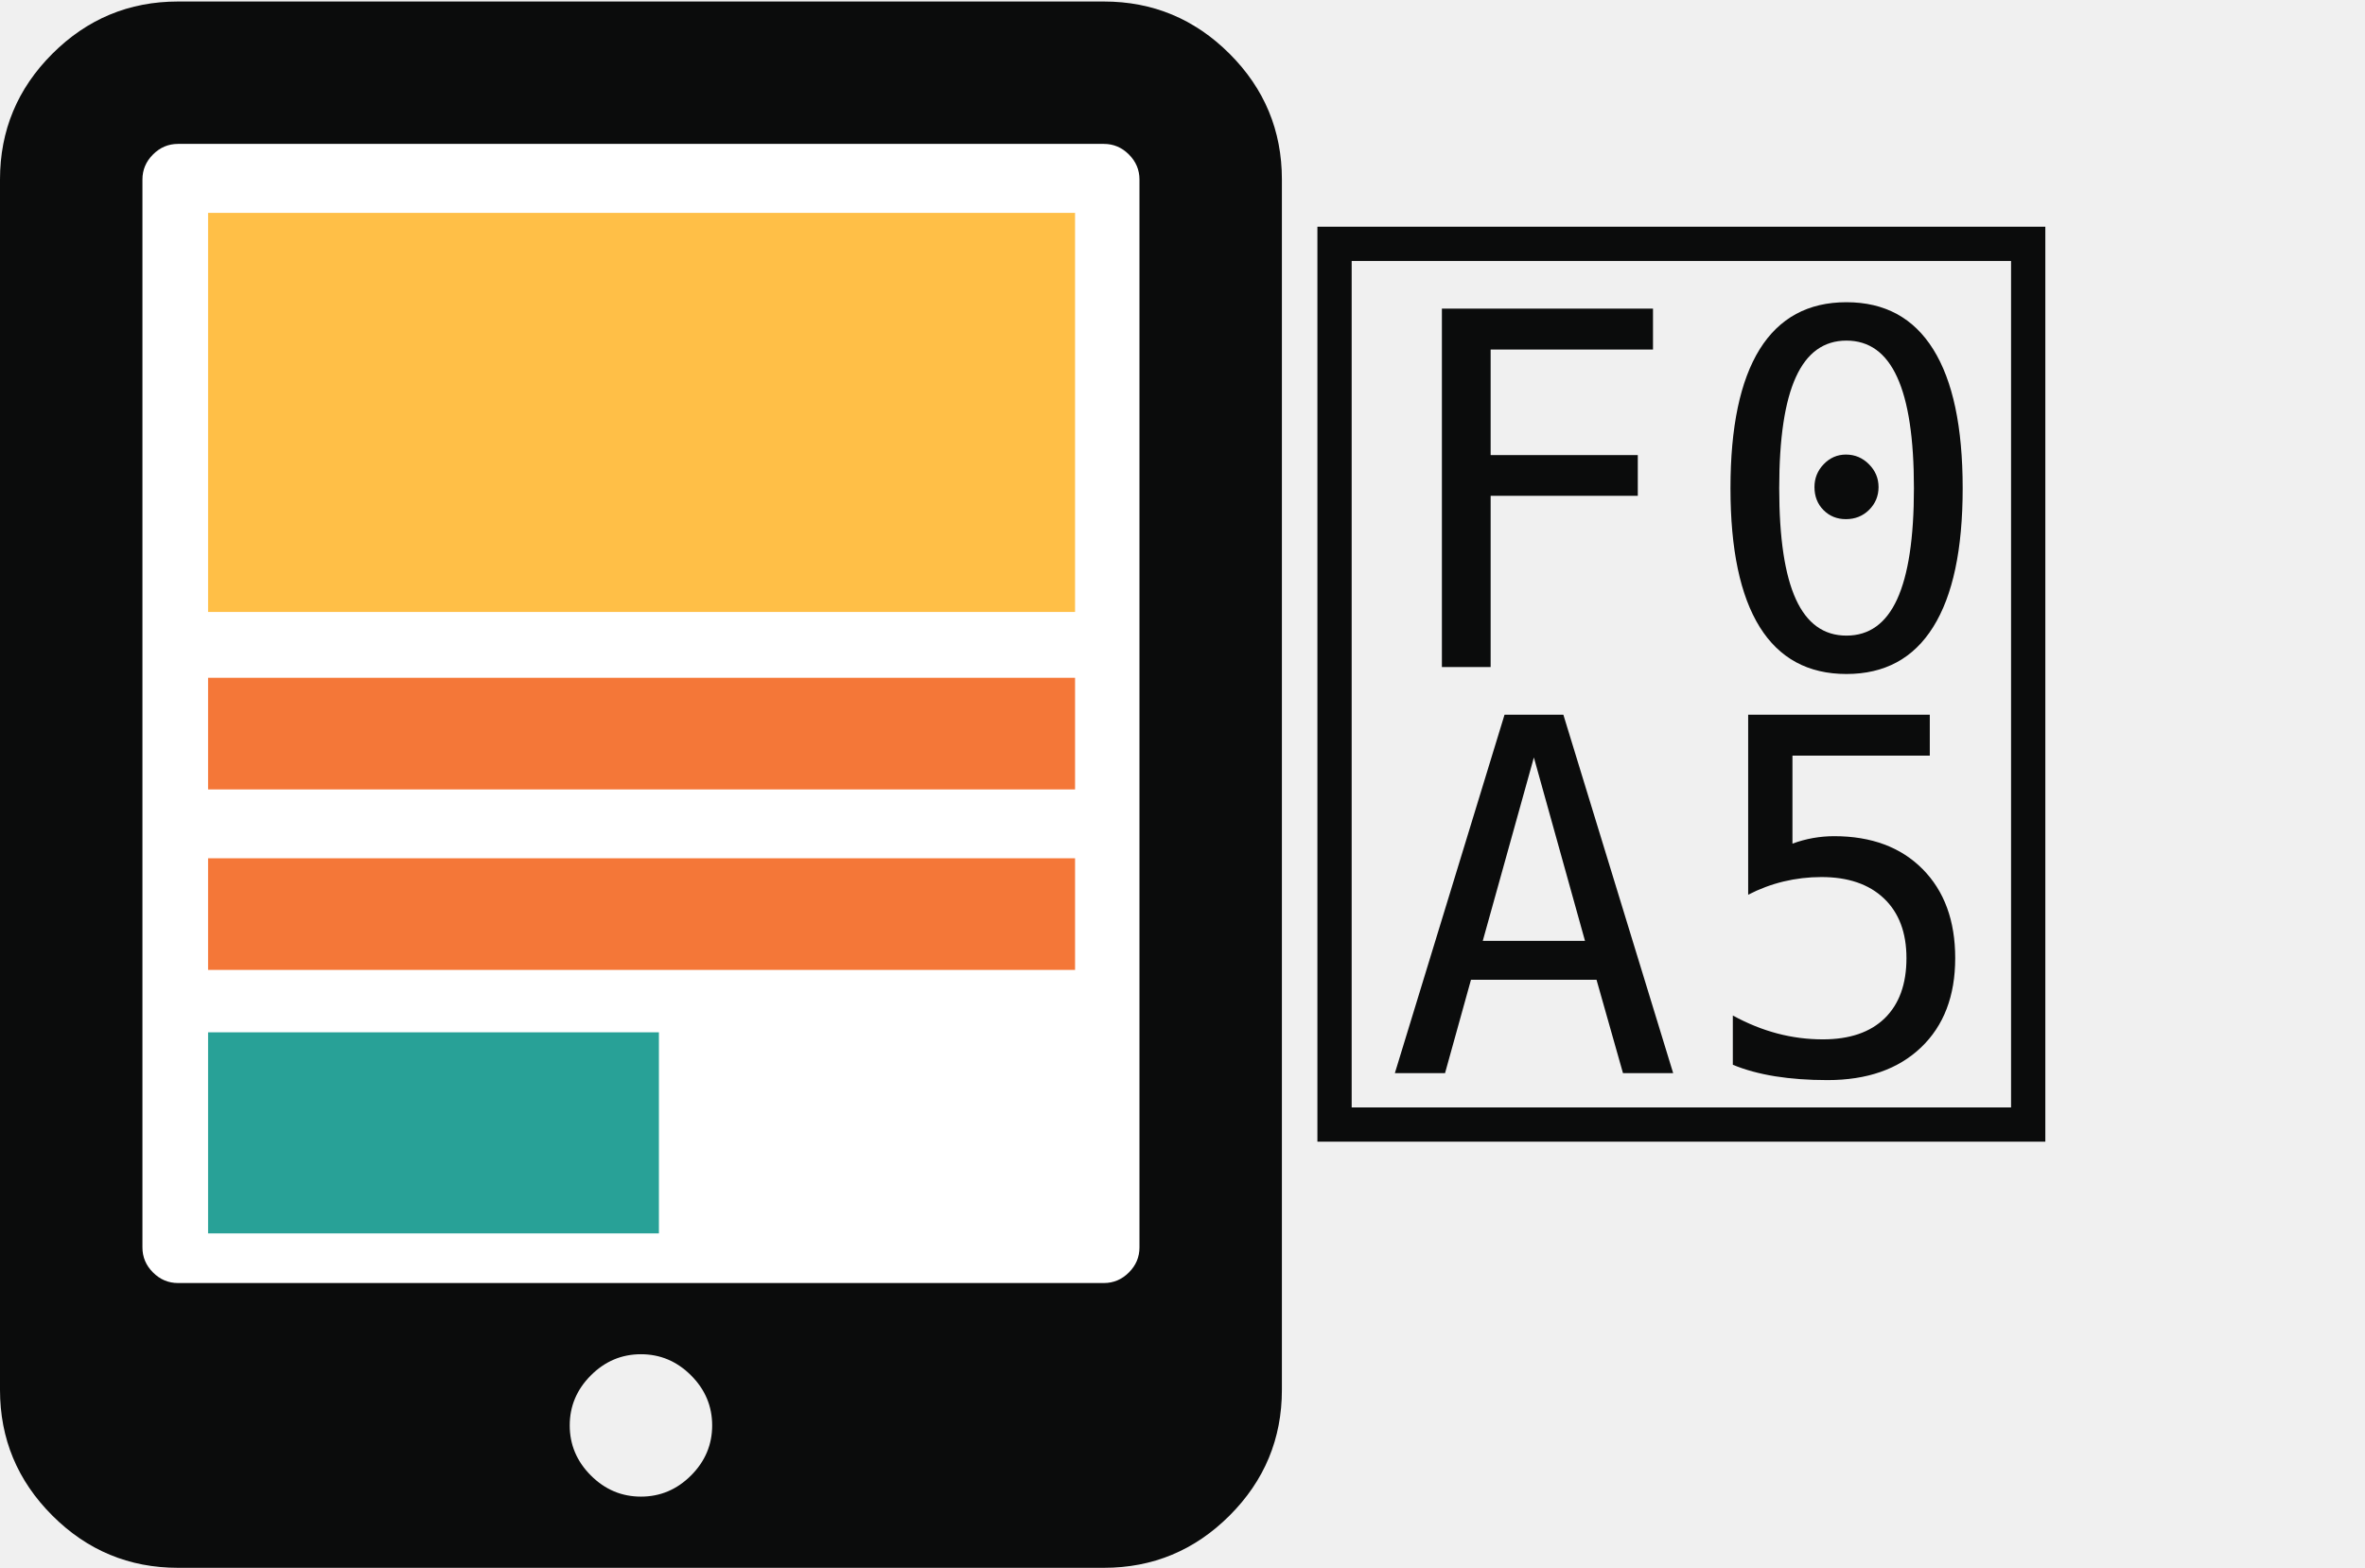
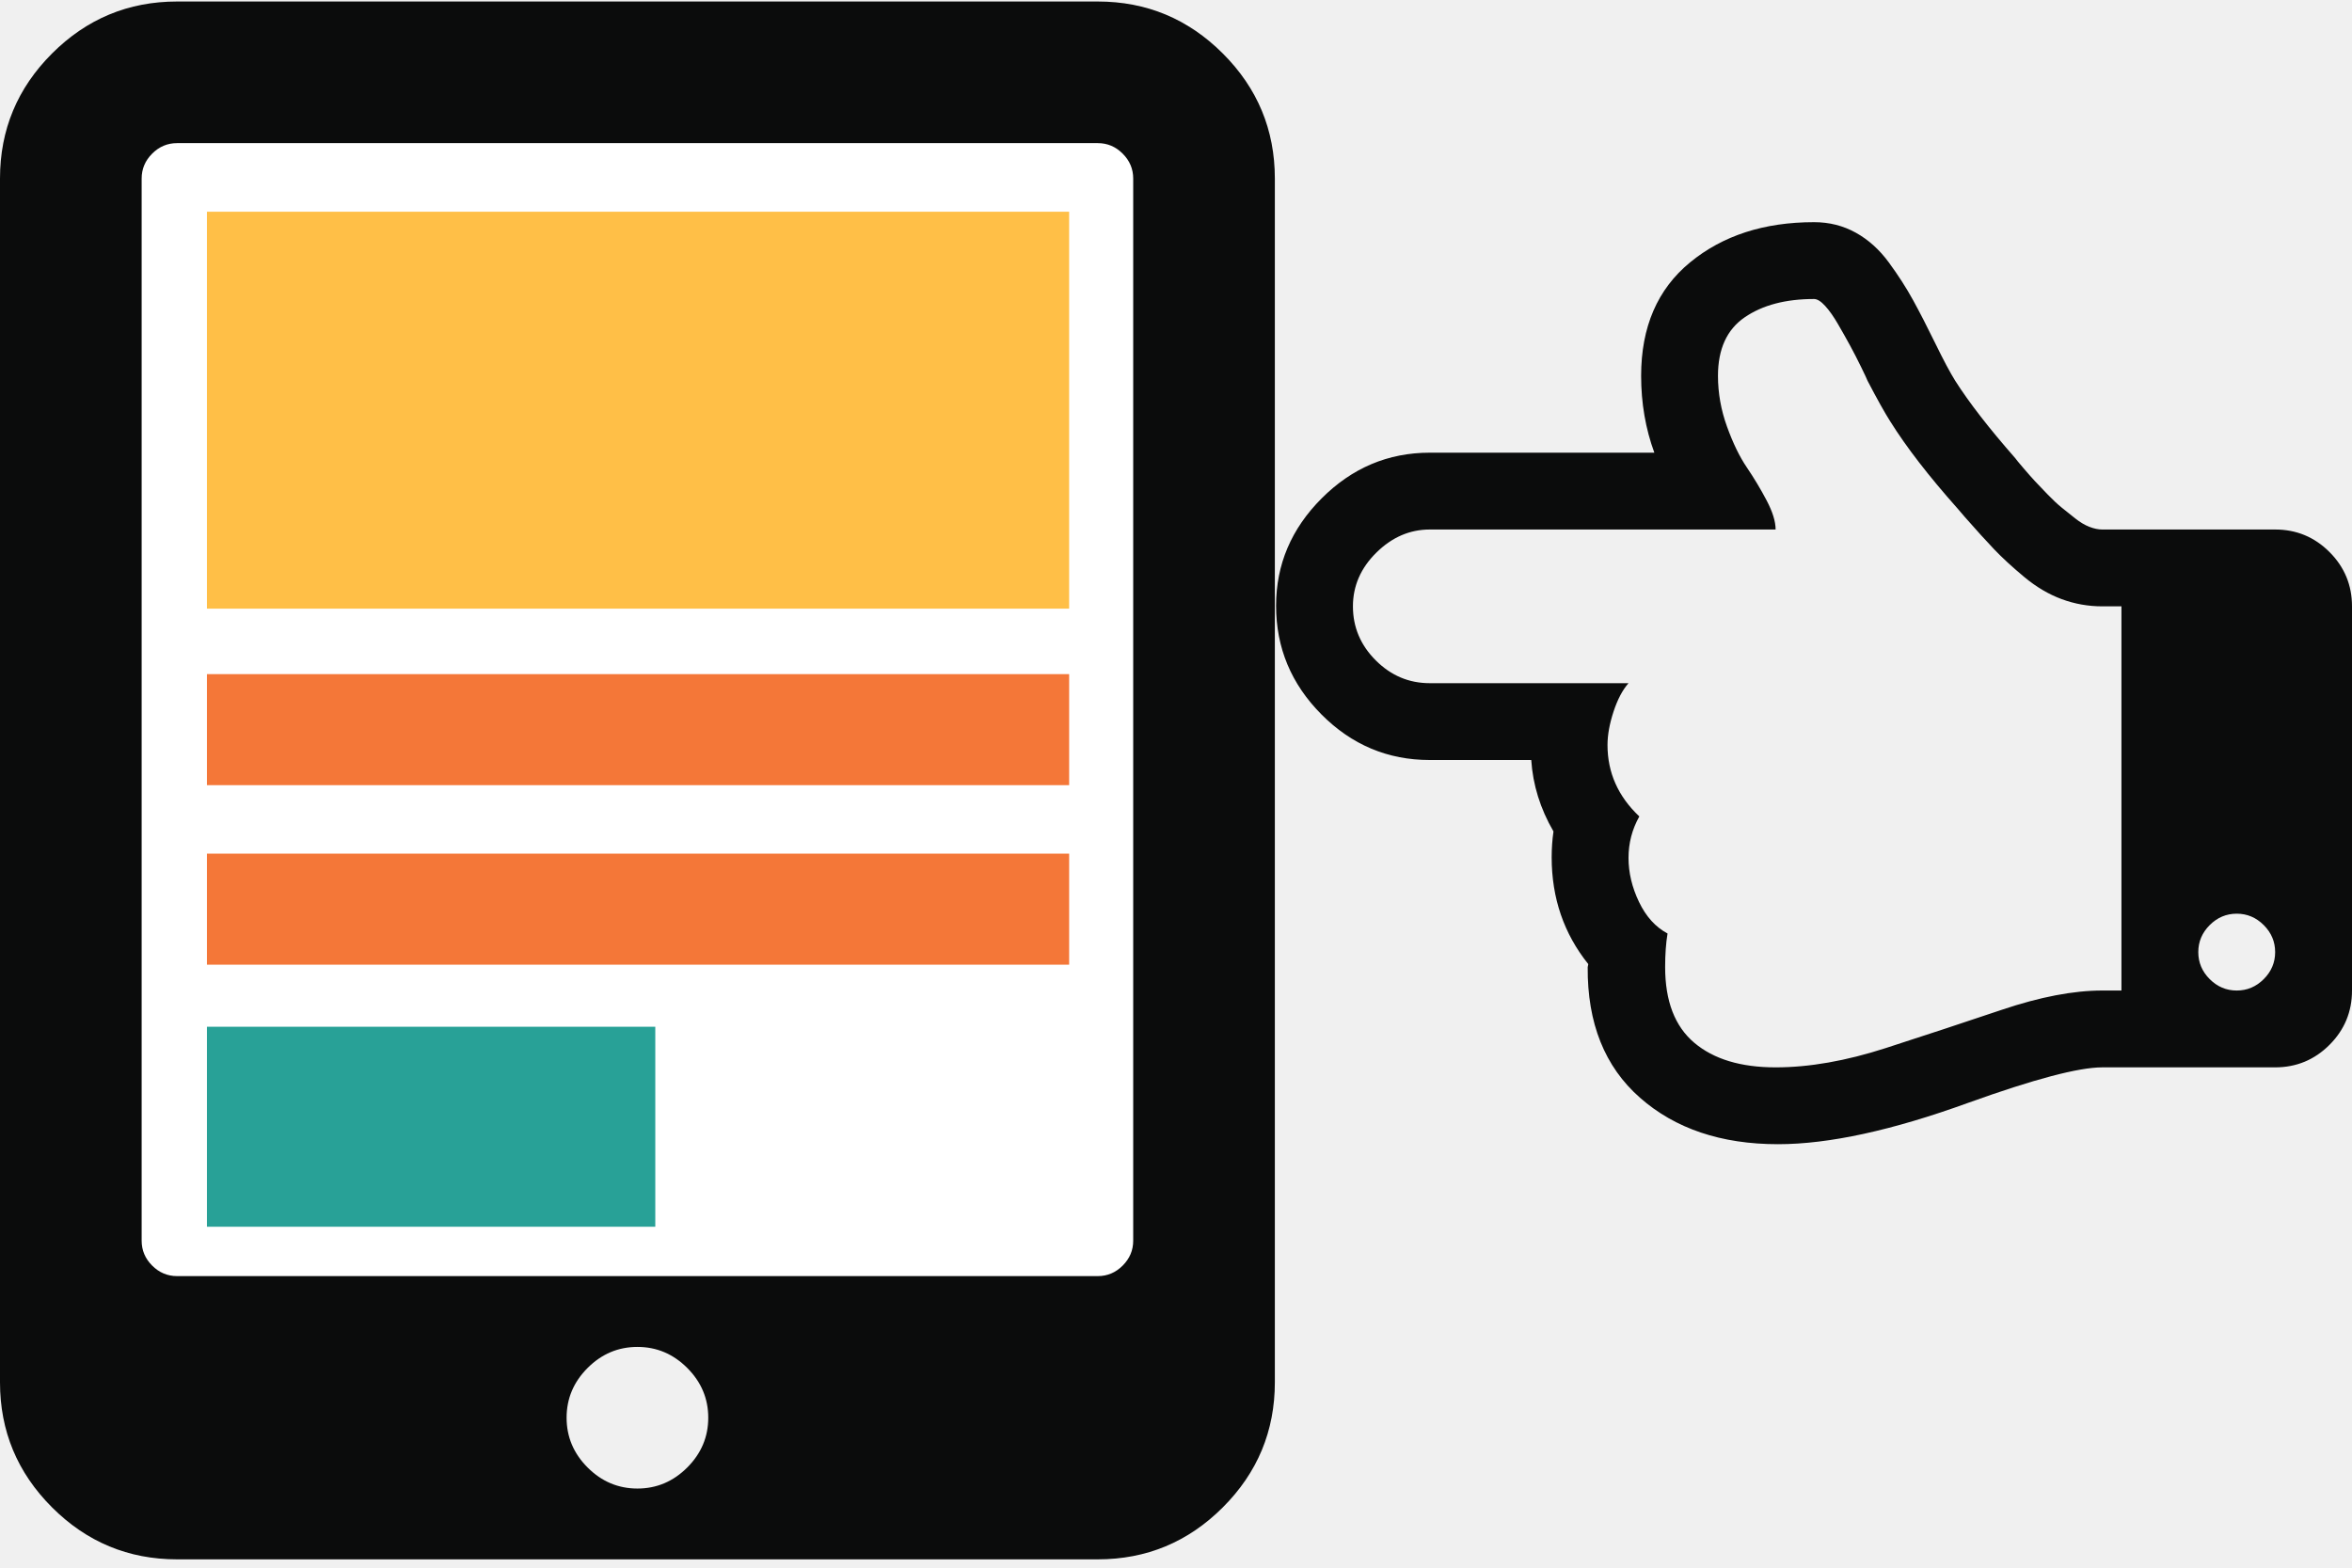
- <svg xmlns="http://www.w3.org/2000/svg" width="282px" height="187px" viewBox="0 0 282 187" version="1.1">
-   <defs />
-   <g id="Site-assets" stroke="none" stroke-width="1" fill="none" fill-rule="evenodd">
-     <g id="Mobility-issues" transform="translate(-443, -1651)">
-       <g id="physicalOrMotor/touchscreen" transform="translate(443, 1651)">
-         <rect id="Rectangle-87" fill="#FFFFFF" x="14.473" y="2.765" width="128.189" height="156.252" />
-         <path d="M84.918,170.016 C84.918,167.717 84.078,165.726 82.397,164.046 C80.716,162.365 78.726,161.525 76.426,161.525 C74.126,161.525 72.136,162.365 70.455,164.046 C68.775,165.726 67.934,167.717 67.934,170.016 C67.934,172.316 68.775,174.307 70.455,175.987 C72.136,177.668 74.126,178.508 76.426,178.508 C78.726,178.508 80.716,177.668 82.397,175.987 C84.078,174.307 84.918,172.316 84.918,170.016 Z M135.869,148.787 L135.869,21.41 C135.869,20.26 135.449,19.265 134.608,18.425 C133.768,17.584 132.773,17.164 131.623,17.164 L21.229,17.164 C20.08,17.164 19.084,17.584 18.244,18.425 C17.404,19.265 16.984,20.26 16.984,21.41 L16.984,148.787 C16.984,149.937 17.404,150.932 18.244,151.772 C19.084,152.613 20.08,153.033 21.229,153.033 L131.623,153.033 C132.773,153.033 133.768,152.613 134.608,151.772 C135.449,150.932 135.869,149.937 135.869,148.787 Z M152.852,21.41 L152.852,165.771 C152.852,171.609 150.774,176.606 146.616,180.764 C142.459,184.921 137.461,187 131.623,187 L21.229,187 C15.391,187 10.394,184.921 6.236,180.764 C2.079,176.606 0,171.609 0,165.771 L0,21.41 C0,15.572 2.079,10.574 6.236,6.417 C10.394,2.259 15.391,0.181 21.229,0.181 L131.623,0.181 C137.461,0.181 142.459,2.259 146.616,6.417 C150.774,10.574 152.852,15.572 152.852,21.41 Z" id="" fill="#0B0C0C" />
-         <rect id="Rectangle-51" fill="#FFBF47" x="24.811" y="25.391" width="103.378" height="47.6" />
-         <rect id="Rectangle-51" fill="#F47738" x="24.811" y="80.843" width="103.378" height="13.315" />
-         <rect id="Rectangle-51" fill="#F47738" x="24.811" y="102.37" width="103.378" height="13.315" />
-         <rect id="Rectangle-63" fill="#28A197" x="24.811" y="123.129" width="53.757" height="23.984" />
-         <text id="" font-family="FontAwesome" font-size="129" font-weight="normal" fill="#0B0C0C">
-           <tspan x="153" y="128"></tspan>
-         </text>
-       </g>
-     </g>
+ <svg xmlns="http://www.w3.org/2000/svg" width="282" height="188" viewBox="0 0 282 188">
+   <g fill="none" fill-rule="evenodd">
+     <rect width="128.189" height="156.252" x="14.473" y="2.765" fill="#FFF" />
+     <path fill="#0B0C0C" d="M84.918,170.016 C84.918,167.717 84.078,165.726 82.397,164.046 C80.716,162.365 78.726,161.525 76.426,161.525 C74.126,161.525 72.136,162.365 70.455,164.046 C68.775,165.726 67.934,167.717 67.934,170.016 C67.934,172.316 68.775,174.307 70.455,175.987 C72.136,177.668 74.126,178.508 76.426,178.508 C78.726,178.508 80.716,177.668 82.397,175.987 C84.078,174.307 84.918,172.316 84.918,170.016 Z M135.869,148.787 L135.869,21.41 C135.869,20.26 135.449,19.265 134.608,18.425 C133.768,17.584 132.773,17.164 131.623,17.164 L21.229,17.164 C20.08,17.164 19.084,17.584 18.244,18.425 C17.404,19.265 16.984,20.26 16.984,21.41 L16.984,148.787 C16.984,149.937 17.404,150.932 18.244,151.772 C19.084,152.613 20.08,153.033 21.229,153.033 L131.623,153.033 C132.773,153.033 133.768,152.613 134.608,151.772 C135.449,150.932 135.869,149.937 135.869,148.787 Z M152.852,21.41 L152.852,165.771 C152.852,171.609 150.774,176.606 146.616,180.764 C142.459,184.921 137.461,187 131.623,187 L21.229,187 C15.391,187 10.394,184.921 6.236,180.764 C2.079,176.606 0,171.609 0,165.771 L0,21.41 C0,15.572 2.079,10.574 6.236,6.417 C10.394,2.259 15.391,0.181 21.229,0.181 L131.623,0.181 C137.461,0.181 142.459,2.259 146.616,6.417 C150.774,10.574 152.852,15.572 152.852,21.41 Z" />
+     <rect width="103.378" height="47.6" x="24.811" y="25.391" fill="#FFBF47" />
+     <rect width="103.378" height="13.315" x="24.811" y="80.843" fill="#F47738" />
+     <rect width="103.378" height="13.315" x="24.811" y="102.37" fill="#F47738" />
+     <rect width="53.757" height="23.984" x="24.811" y="123.129" fill="#28A197" />
+     <path fill="#0B0C0C" d="M252.054,118.786 L254.357,118.786 L254.357,72.714 L252.054,72.714 C250.374,72.714 248.754,72.426 247.194,71.85 C245.635,71.275 244.135,70.387 242.695,69.187 C241.256,67.987 240.056,66.883 239.096,65.876 C238.136,64.868 236.96,63.572 235.569,61.988 C235.185,61.556 234.897,61.22 234.705,60.98 C231.249,57.093 228.562,53.614 226.642,50.542 C225.97,49.487 225.059,47.855 223.907,45.647 C223.859,45.503 223.607,44.963 223.151,44.028 C222.695,43.092 222.251,42.228 221.819,41.436 C221.387,40.644 220.907,39.792 220.379,38.881 C219.852,37.969 219.336,37.237 218.832,36.685 C218.328,36.133 217.884,35.857 217.5,35.857 C214.093,35.857 211.321,36.589 209.186,38.053 C207.05,39.516 205.982,41.856 205.982,45.071 C205.982,47.135 206.342,49.163 207.062,51.154 C207.782,53.146 208.574,54.778 209.438,56.049 C210.301,57.321 211.093,58.641 211.813,60.009 C212.533,61.376 212.893,62.54 212.893,63.5 L171.429,63.5 C169.029,63.5 166.893,64.424 165.022,66.271 C163.15,68.119 162.214,70.267 162.214,72.714 C162.214,75.21 163.126,77.369 164.95,79.193 C166.773,81.017 168.933,81.929 171.429,81.929 L195.256,81.929 C194.536,82.744 193.936,83.884 193.456,85.348 C192.977,86.812 192.737,88.143 192.737,89.343 C192.737,92.655 194.008,95.51 196.552,97.91 C195.688,99.445 195.256,101.101 195.256,102.877 C195.256,104.652 195.676,106.416 196.516,108.168 C197.356,109.919 198.496,111.179 199.935,111.947 C199.743,113.099 199.647,114.443 199.647,115.978 C199.647,120.057 200.811,123.081 203.139,125.049 C205.466,127.016 208.718,128 212.893,128 C216.924,128 221.315,127.232 226.066,125.696 C230.818,124.161 235.473,122.625 240.032,121.089 C244.591,119.554 248.598,118.786 252.054,118.786 Z M272.786,114.179 C272.786,112.931 272.33,111.851 271.418,110.939 C270.506,110.027 269.426,109.571 268.179,109.571 C266.931,109.571 265.851,110.027 264.939,110.939 C264.027,111.851 263.571,112.931 263.571,114.179 C263.571,115.426 264.027,116.506 264.939,117.418 C265.851,118.33 266.931,118.786 268.179,118.786 C269.426,118.786 270.506,118.33 271.418,117.418 C272.33,116.506 272.786,115.426 272.786,114.179 Z M282,72.714 L282,118.786 C282,121.329 281.1,123.501 279.301,125.301 C277.501,127.1 275.329,128 272.786,128 L252.054,128 C249.222,128 243.871,129.416 236.001,132.247 C226.882,135.559 219.276,137.214 213.181,137.214 C206.366,137.214 200.847,135.355 196.624,131.635 C192.401,127.916 190.313,122.697 190.361,115.978 L190.433,115.618 C187.506,111.971 186.042,107.7 186.042,102.805 C186.042,101.749 186.114,100.717 186.258,99.709 C184.674,96.974 183.786,94.118 183.594,91.143 L171.429,91.143 C166.389,91.143 162.058,89.319 158.435,85.672 C154.812,82.025 153,77.681 153,72.642 C153,67.699 154.824,63.404 158.471,59.757 C162.118,56.109 166.437,54.286 171.429,54.286 L198.352,54.286 C197.296,51.406 196.768,48.335 196.768,45.071 C196.768,39.216 198.723,34.681 202.635,31.466 C206.546,28.251 211.501,26.643 217.5,26.643 C219.324,26.643 220.991,27.063 222.503,27.903 C224.015,28.742 225.335,29.93 226.462,31.466 C227.59,33.002 228.562,34.513 229.378,36.001 C230.194,37.489 231.081,39.217 232.041,41.184 C233.001,43.152 233.793,44.64 234.417,45.647 C236.097,48.287 238.496,51.382 241.616,54.934 C241.711,55.078 242.047,55.485 242.623,56.157 C243.199,56.829 243.655,57.345 243.991,57.705 C244.327,58.065 244.819,58.581 245.467,59.253 C246.115,59.925 246.691,60.465 247.194,60.872 C247.698,61.28 248.238,61.712 248.814,62.168 C249.39,62.624 249.954,62.96 250.506,63.176 C251.058,63.392 251.574,63.5 252.054,63.5 L272.786,63.5 C275.329,63.5 277.501,64.4 279.301,66.199 C281.1,67.999 282,70.171 282,72.714 Z" />
  </g>
</svg>
